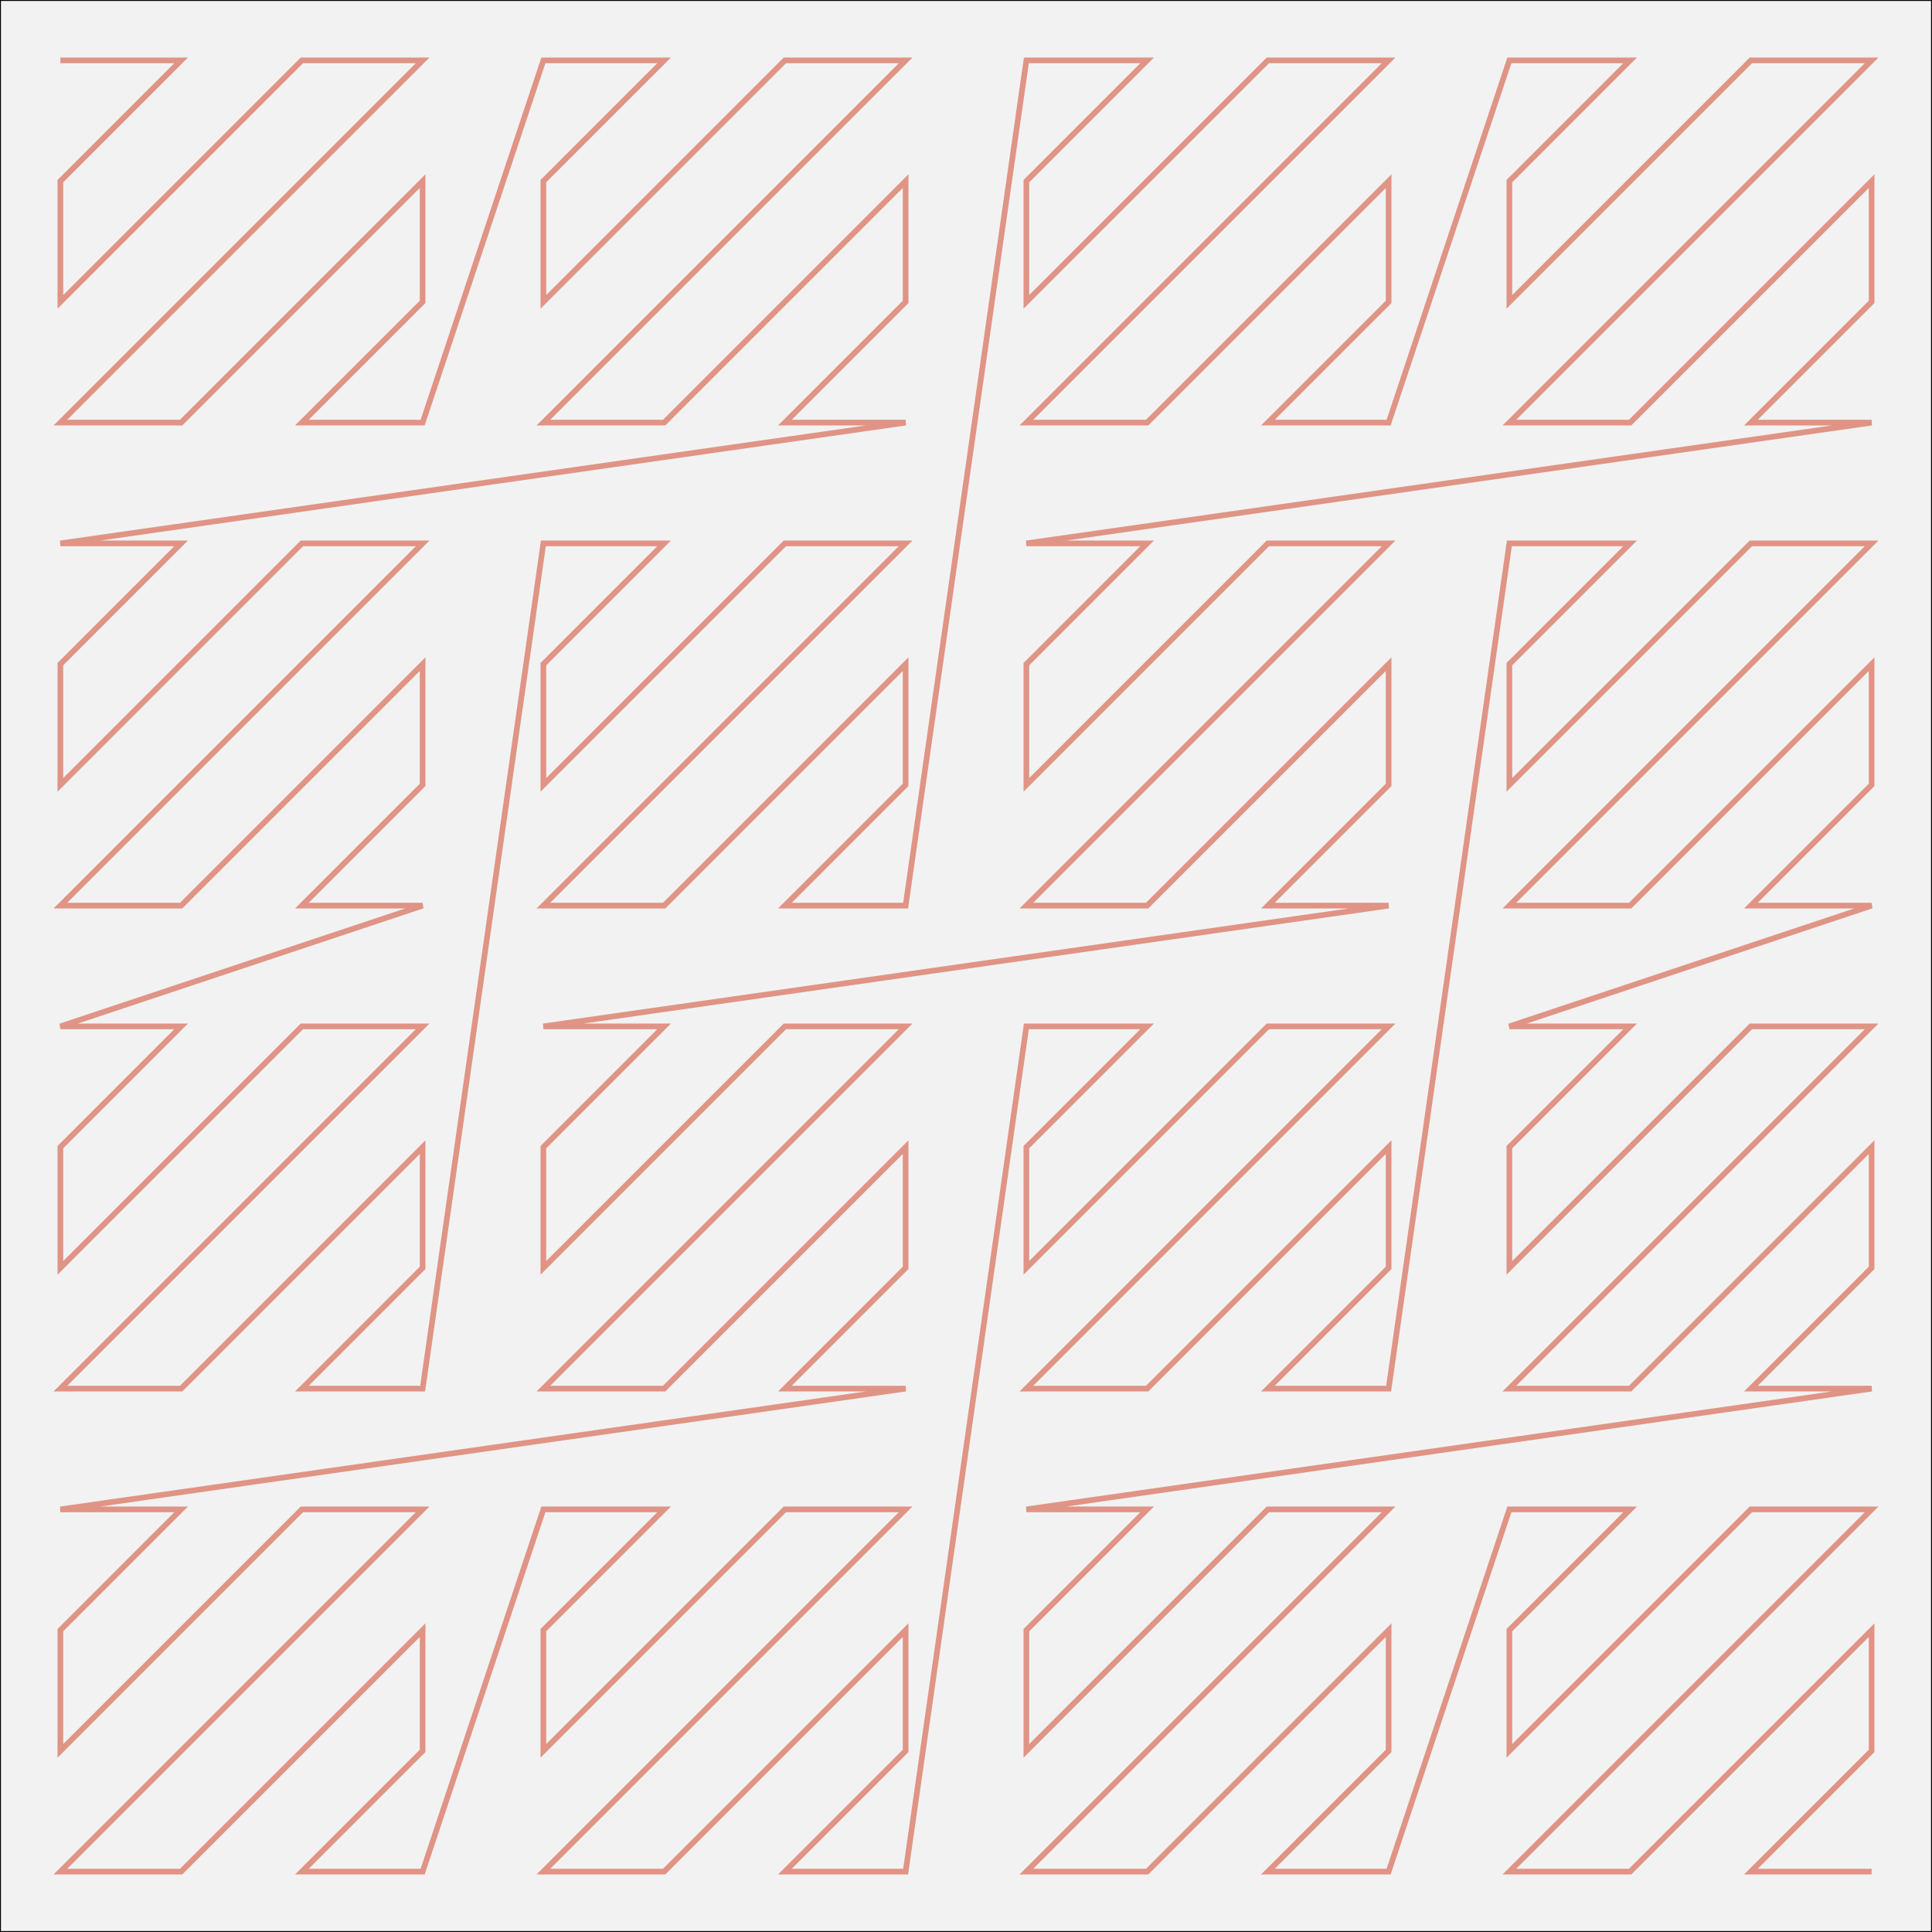
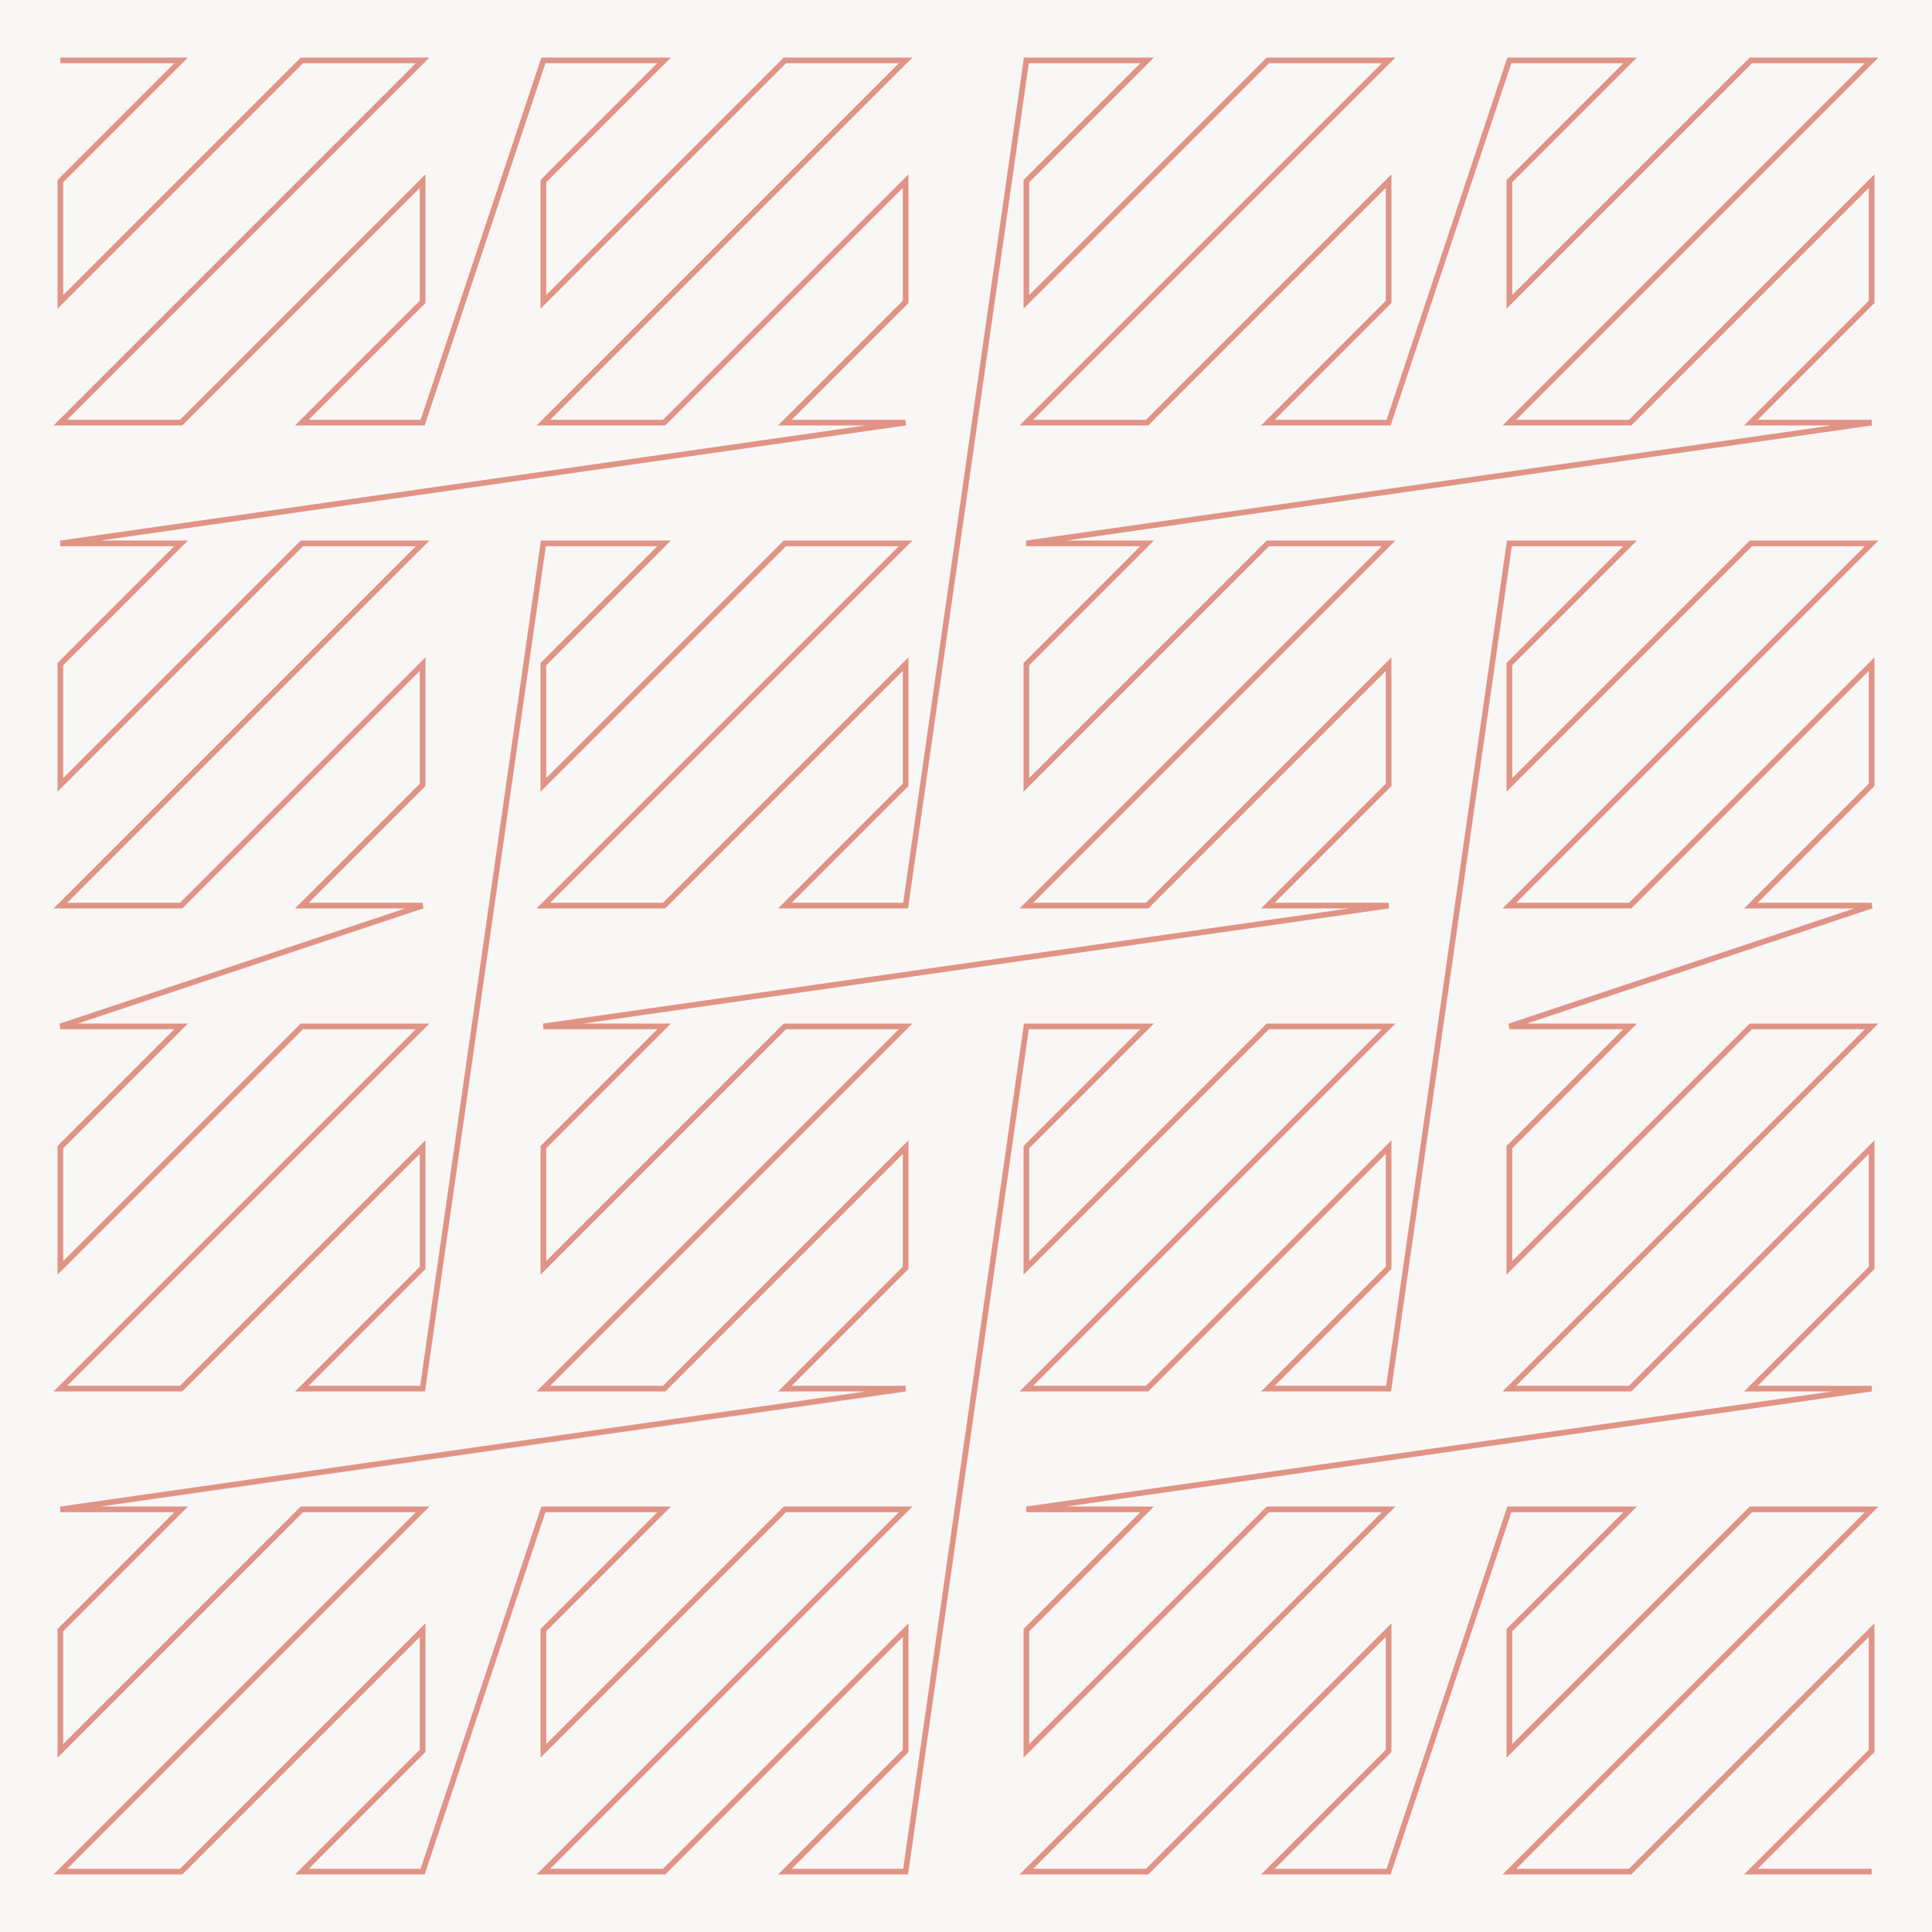
<svg xmlns="http://www.w3.org/2000/svg" viewBox="0.0 0.0 1024.0 1024.0" width="800.0" height="800.0">
  <style>
- .s0{fill:hsl(0,0%,95%);stroke:hsl(0,0%,0%);stroke-width:1.00;}
+ .s0{fill:hsl(25,20%,97%);}
.s1{fill:none;stroke:hsl(10,60%,70%);stroke-width:3.00;}
</style>
  <rect x="0.0" y="0.0" width="1024.0" height="1024.0" class="s0" />
  <polyline points="32.0,32.0 96.0,32.0 32.0,96.0 32.0,160.0 96.0,96.0 160.0,32.0 224.0,32.0 160.0,96.0 96.0,160.0 32.0,224.0 96.0,224.0 160.0,160.0 224.0,96.0 224.0,160.0 160.0,224.0 224.0,224.0 288.0,32.0 352.0,32.0 288.0,96.0 288.0,160.0 352.0,96.0 416.0,32.0 480.0,32.0 416.0,96.0 352.0,160.0 288.0,224.0 352.0,224.0 416.0,160.0 480.0,96.0 480.0,160.0 416.0,224.0 480.0,224.0 32.0,288.0 96.0,288.0 32.0,352.0 32.0,416.0 96.0,352.0 160.0,288.0 224.0,288.0 160.0,352.0 96.0,416.0 32.0,480.0 96.0,480.0 160.0,416.0 224.0,352.0 224.0,416.0 160.0,480.0 224.0,480.0 32.0,544.0 96.0,544.0 32.0,608.0 32.0,672.0 96.0,608.0 160.0,544.0 224.0,544.0 160.0,608.0 96.0,672.0 32.0,736.0 96.0,736.0 160.0,672.0 224.0,608.0 224.0,672.0 160.0,736.0 224.0,736.0 288.0,288.0 352.0,288.0 288.0,352.0 288.0,416.0 352.0,352.0 416.0,288.0 480.0,288.0 416.0,352.0 352.0,416.0 288.0,480.0 352.0,480.0 416.0,416.0 480.0,352.0 480.0,416.0 416.0,480.0 480.0,480.0 544.0,32.0 608.0,32.0 544.0,96.0 544.0,160.0 608.0,96.0 672.0,32.0 736.0,32.0 672.0,96.0 608.0,160.0 544.0,224.0 608.0,224.0 672.0,160.0 736.0,96.0 736.0,160.0 672.0,224.0 736.0,224.0 800.0,32.0 864.0,32.0 800.0,96.0 800.0,160.0 864.0,96.0 928.0,32.0 992.0,32.0 928.0,96.0 864.0,160.0 800.0,224.0 864.0,224.0 928.0,160.0 992.0,96.0 992.0,160.0 928.0,224.0 992.0,224.0 544.0,288.0 608.0,288.0 544.0,352.0 544.0,416.0 608.0,352.0 672.0,288.0 736.0,288.0 672.0,352.0 608.0,416.0 544.0,480.0 608.0,480.0 672.0,416.0 736.0,352.0 736.0,416.0 672.0,480.0 736.0,480.0 288.0,544.0 352.0,544.0 288.0,608.0 288.0,672.0 352.0,608.0 416.0,544.0 480.0,544.0 416.0,608.0 352.0,672.0 288.0,736.0 352.0,736.0 416.0,672.0 480.0,608.0 480.0,672.0 416.0,736.0 480.0,736.0 32.0,800.0 96.0,800.0 32.0,864.0 32.0,928.0 96.0,864.0 160.0,800.0 224.0,800.0 160.0,864.0 96.0,928.0 32.0,992.0 96.0,992.0 160.0,928.0 224.0,864.0 224.0,928.0 160.0,992.0 224.0,992.0 288.0,800.0 352.0,800.0 288.0,864.0 288.0,928.0 352.0,864.0 416.0,800.0 480.0,800.0 416.0,864.0 352.0,928.0 288.0,992.0 352.0,992.0 416.0,928.0 480.0,864.0 480.0,928.0 416.0,992.0 480.0,992.0 544.0,544.0 608.0,544.0 544.0,608.0 544.0,672.0 608.0,608.0 672.0,544.0 736.0,544.0 672.0,608.0 608.0,672.0 544.0,736.0 608.0,736.0 672.0,672.0 736.0,608.0 736.0,672.0 672.0,736.0 736.0,736.0 800.0,288.0 864.0,288.0 800.0,352.0 800.0,416.0 864.0,352.0 928.0,288.0 992.0,288.0 928.0,352.0 864.0,416.0 800.0,480.0 864.0,480.0 928.0,416.0 992.0,352.0 992.0,416.0 928.0,480.0 992.0,480.0 800.0,544.0 864.0,544.0 800.0,608.0 800.0,672.0 864.0,608.0 928.0,544.0 992.0,544.0 928.0,608.0 864.0,672.0 800.0,736.0 864.0,736.0 928.0,672.0 992.0,608.0 992.0,672.0 928.0,736.0 992.0,736.0 544.0,800.0 608.0,800.0 544.0,864.0 544.0,928.0 608.0,864.0 672.0,800.0 736.0,800.0 672.0,864.0 608.0,928.0 544.0,992.0 608.0,992.0 672.0,928.0 736.0,864.0 736.0,928.0 672.0,992.0 736.0,992.0 800.0,800.0 864.0,800.0 800.0,864.0 800.0,928.0 864.0,864.0 928.0,800.0 992.0,800.0 928.0,864.0 864.0,928.0 800.0,992.0 864.0,992.0 928.0,928.0 992.0,864.0 992.0,928.0 928.0,992.0 992.0,992.0 " class="s1" />
</svg>
